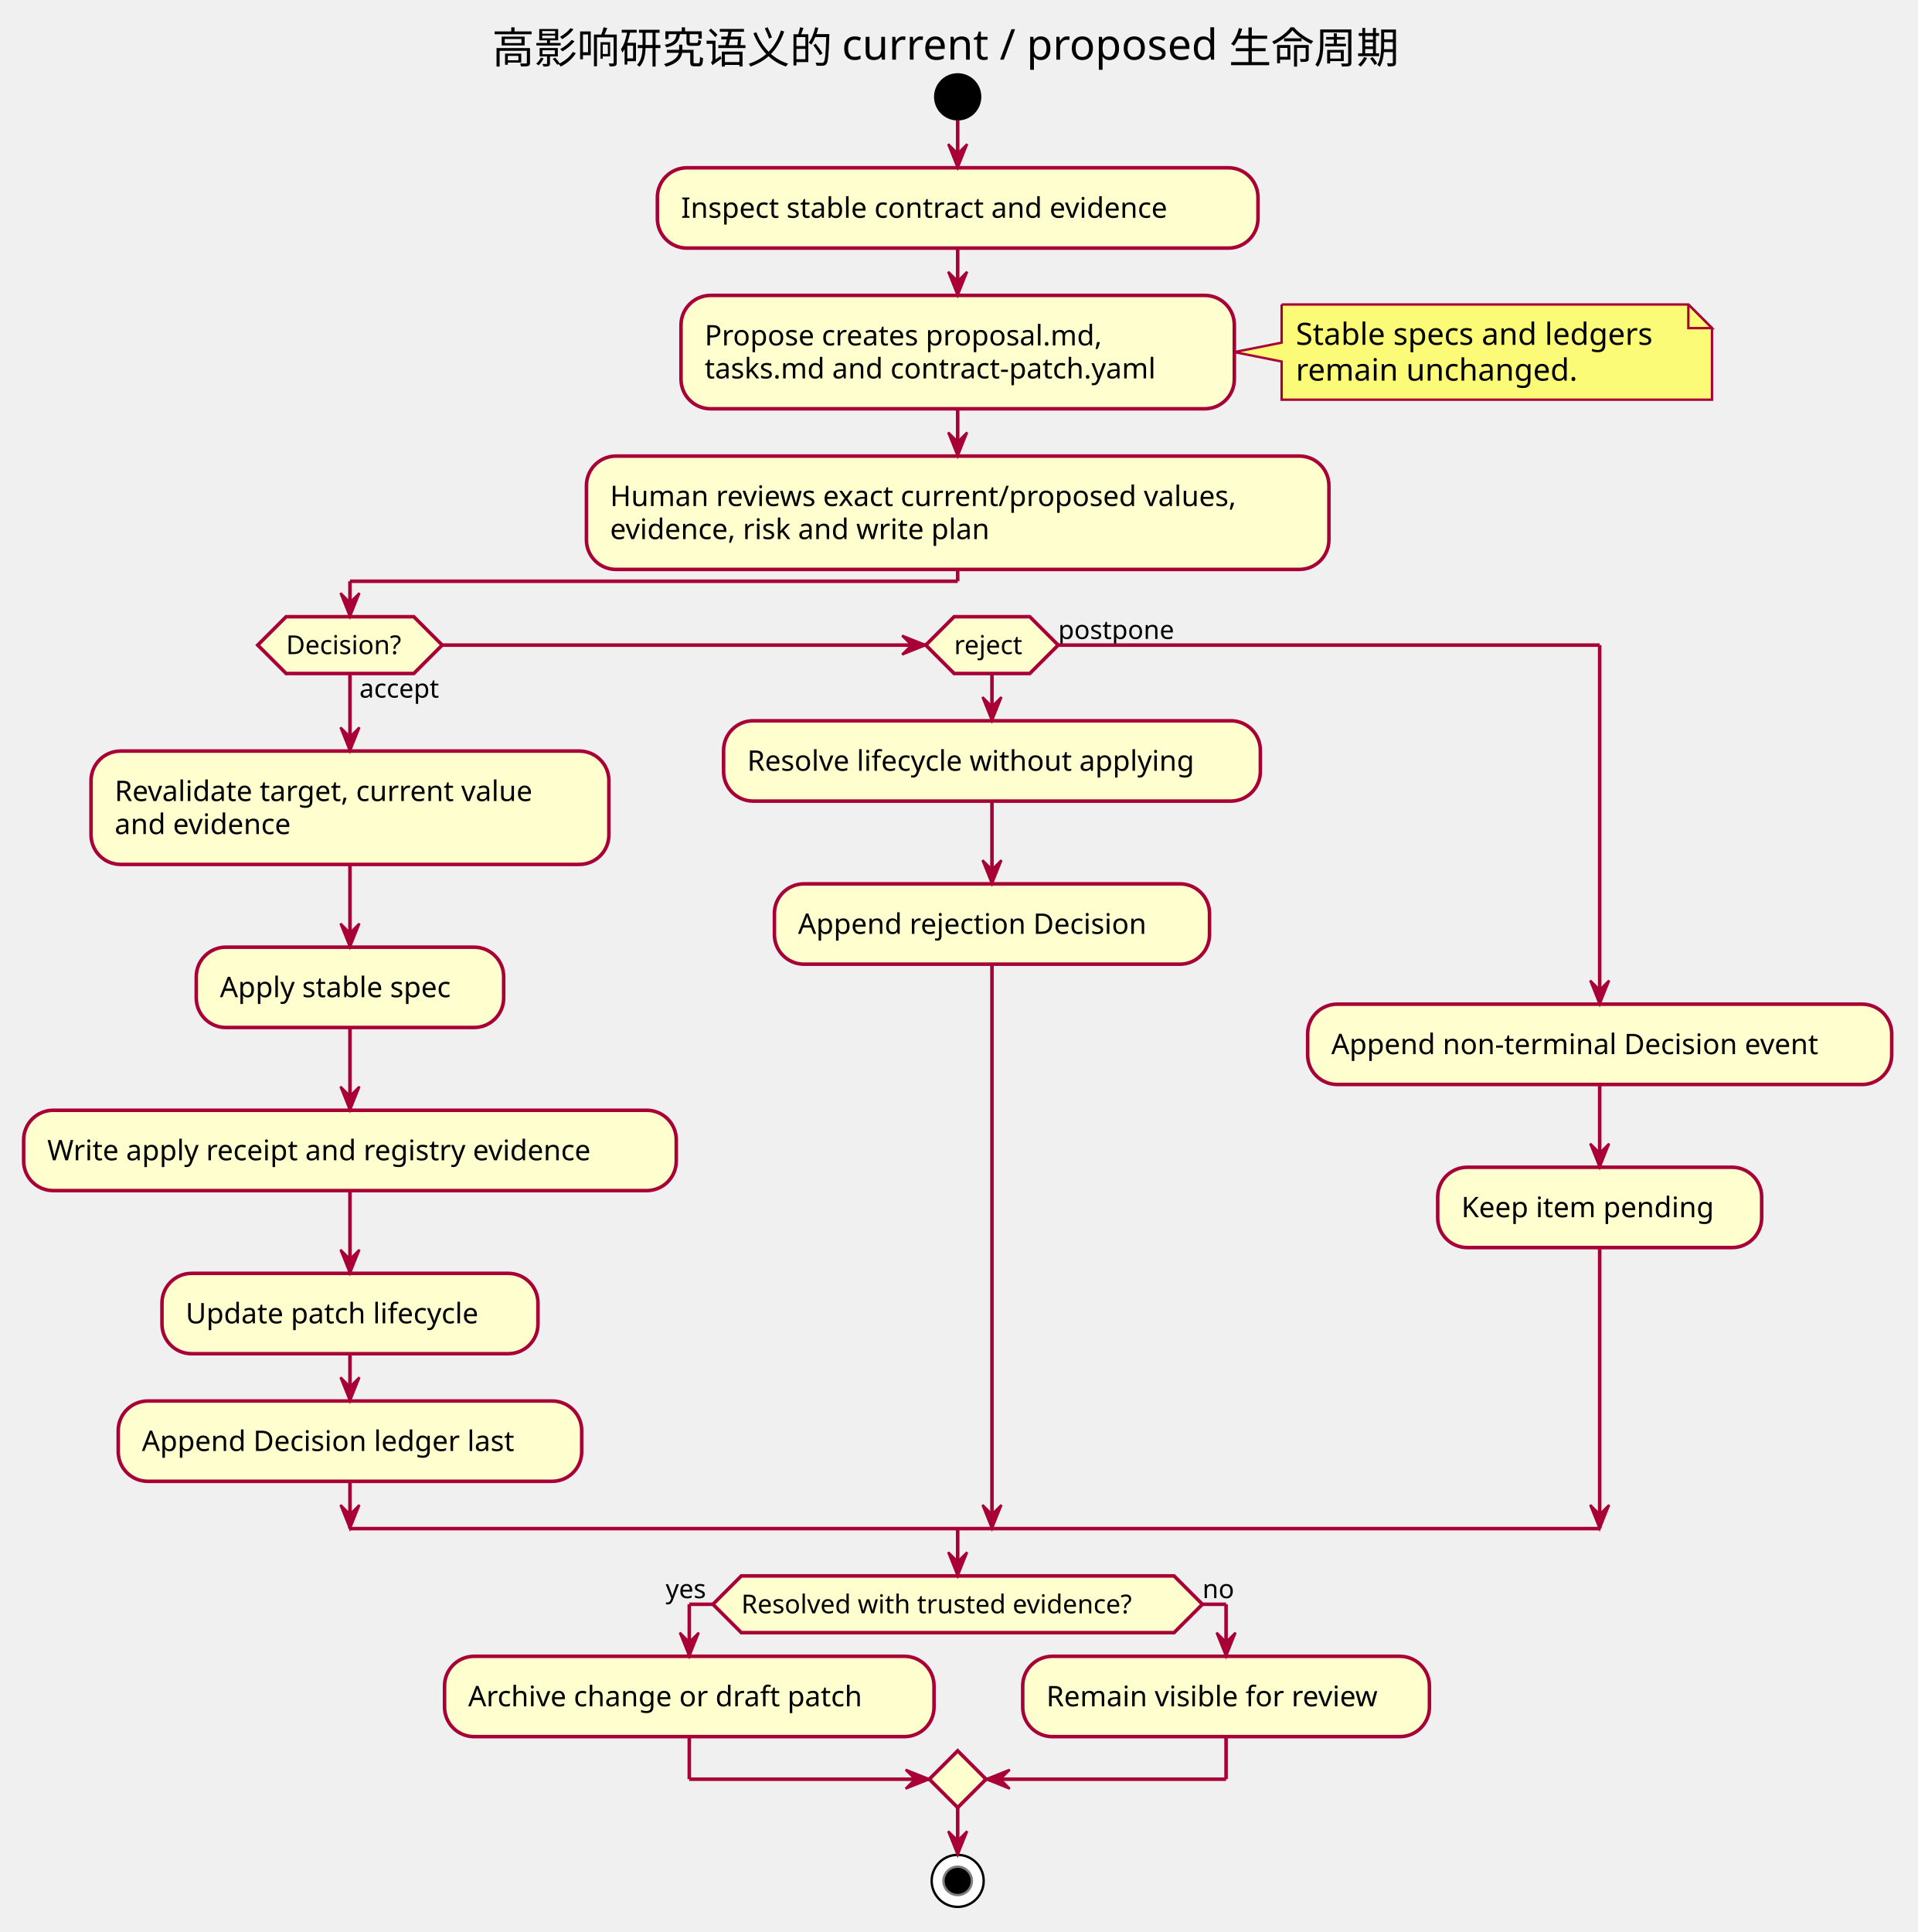
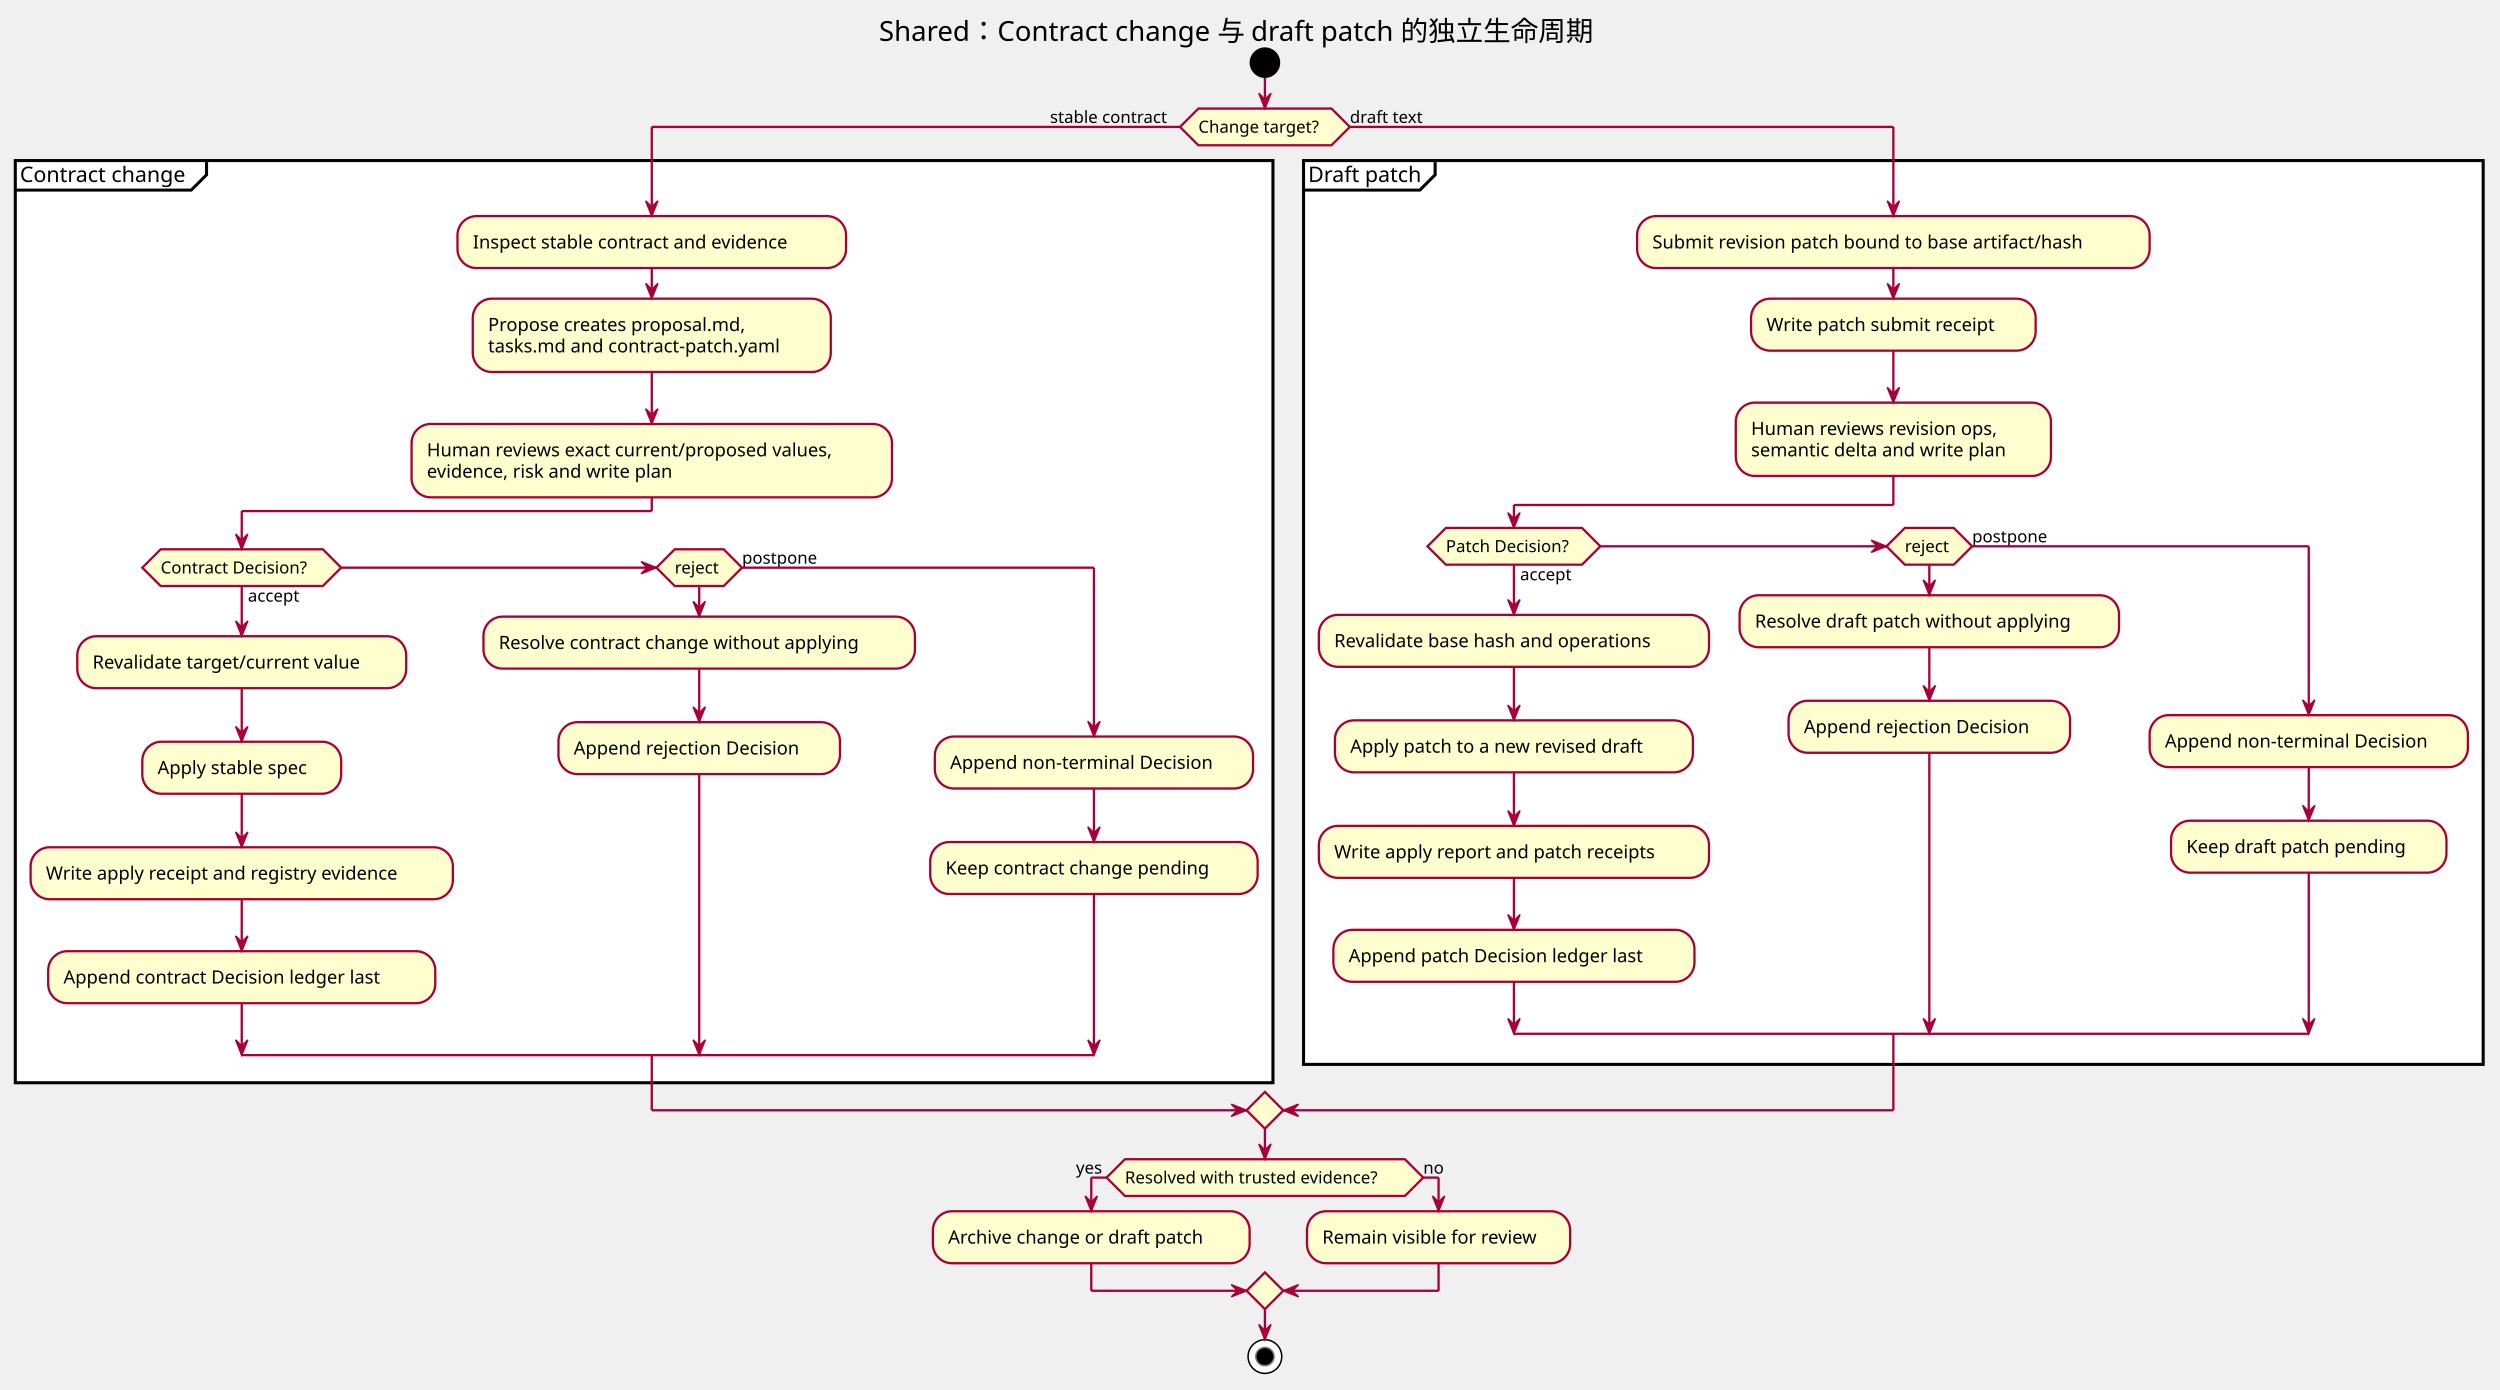
- <svg xmlns="http://www.w3.org/2000/svg" contentScriptType="application/ecmascript" contentStyleType="text/css" height="817px" preserveAspectRatio="none" style="width:811px;height:817px;" version="1.1" viewBox="0 0 811 817" width="811px" zoomAndPan="magnify">
+ <svg xmlns="http://www.w3.org/2000/svg" contentScriptType="application/ecmascript" contentStyleType="text/css" height="908px" preserveAspectRatio="none" style="width:1634px;height:908px;" version="1.1" viewBox="0 0 1634 908" width="1634px" zoomAndPan="magnify">
  <defs />
  <g>
-     <text fill="#000000" font-family="sans-serif" font-size="18" lengthAdjust="spacingAndGlyphs" textLength="393" x="208" y="26.708">高影响研究语义的 current / proposed 生命周期</text>
-     <ellipse cx="405" cy="40.953" fill="#000000" rx="10" ry="10" style="stroke: none; stroke-width: 1.0;" />
-     <rect fill="#FEFECE" height="33.969" rx="12.5" ry="12.5" style="stroke: #A80036; stroke-width: 1.5;" width="254" x="278" y="70.953" />
-     <text fill="#000000" font-family="sans-serif" font-size="12" lengthAdjust="spacingAndGlyphs" textLength="234" x="288" y="92.092">Inspect stable contract and evidence</text>
-     <path d="M542,128.758 L542,144.891 L522,148.891 L542,152.891 L542,169.023 A0,0 0 0 0 542,169.023 L724,169.023 A0,0 0 0 0 724,169.023 L724,138.758 L714,128.758 L542,128.758 A0,0 0 0 0 542,128.758 " fill="#FBFB77" style="stroke: #A80036; stroke-width: 1.0;" />
-     <path d="M714,128.758 L714,138.758 L724,138.758 L714,128.758 " fill="#FBFB77" style="stroke: #A80036; stroke-width: 1.0;" />
-     <text fill="#000000" font-family="sans-serif" font-size="13" lengthAdjust="spacingAndGlyphs" textLength="161" x="548" y="145.825">Stable specs and ledgers</text>
-     <text fill="#000000" font-family="sans-serif" font-size="13" lengthAdjust="spacingAndGlyphs" textLength="124" x="548" y="160.958">remain unchanged.</text>
-     <rect fill="#FEFECE" height="47.938" rx="12.5" ry="12.5" style="stroke: #A80036; stroke-width: 1.5;" width="234" x="288" y="124.922" />
-     <text fill="#000000" font-family="sans-serif" font-size="12" lengthAdjust="spacingAndGlyphs" textLength="190" x="298" y="146.06">Propose creates proposal.md,</text>
-     <text fill="#000000" font-family="sans-serif" font-size="12" lengthAdjust="spacingAndGlyphs" textLength="214" x="298" y="160.029">tasks.md and contract-patch.yaml</text>
-     <rect fill="#FEFECE" height="47.938" rx="12.5" ry="12.5" style="stroke: #A80036; stroke-width: 1.5;" width="314" x="248" y="192.859" />
-     <text fill="#000000" font-family="sans-serif" font-size="12" lengthAdjust="spacingAndGlyphs" textLength="294" x="258" y="213.998">Human reviews exact current/proposed values,</text>
-     <text fill="#000000" font-family="sans-serif" font-size="12" lengthAdjust="spacingAndGlyphs" textLength="179" x="258" y="227.967">evidence, risk and write plan</text>
-     <polygon fill="#FEFECE" points="121,260.797,175,260.797,187,272.797,175,284.797,121,284.797,109,272.797,121,260.797" style="stroke: #A80036; stroke-width: 1.5;" />
-     <text fill="#000000" font-family="sans-serif" font-size="11" lengthAdjust="spacingAndGlyphs" textLength="37" x="152" y="295.007">accept</text>
-     <text fill="#000000" font-family="sans-serif" font-size="11" lengthAdjust="spacingAndGlyphs" textLength="54" x="121" y="276.605">Decision?</text>
-     <rect fill="#FEFECE" height="47.938" rx="12.5" ry="12.5" style="stroke: #A80036; stroke-width: 1.5;" width="219" x="38.5" y="317.602" />
-     <text fill="#000000" font-family="sans-serif" font-size="12" lengthAdjust="spacingAndGlyphs" textLength="199" x="48.5" y="338.74">Revalidate target, current value</text>
-     <text fill="#000000" font-family="sans-serif" font-size="12" lengthAdjust="spacingAndGlyphs" textLength="84" x="48.5" y="352.709">and evidence</text>
-     <rect fill="#FEFECE" height="33.969" rx="12.5" ry="12.5" style="stroke: #A80036; stroke-width: 1.5;" width="130" x="83" y="400.539" />
-     <text fill="#000000" font-family="sans-serif" font-size="12" lengthAdjust="spacingAndGlyphs" textLength="110" x="93" y="421.678">Apply stable spec</text>
-     <rect fill="#FEFECE" height="33.969" rx="12.5" ry="12.5" style="stroke: #A80036; stroke-width: 1.5;" width="276" x="10" y="469.508" />
-     <text fill="#000000" font-family="sans-serif" font-size="12" lengthAdjust="spacingAndGlyphs" textLength="256" x="20" y="490.647">Write apply receipt and registry evidence</text>
-     <rect fill="#FEFECE" height="33.969" rx="12.5" ry="12.5" style="stroke: #A80036; stroke-width: 1.5;" width="159" x="68.5" y="538.477" />
-     <text fill="#000000" font-family="sans-serif" font-size="12" lengthAdjust="spacingAndGlyphs" textLength="139" x="78.5" y="559.615">Update patch lifecycle</text>
-     <rect fill="#FEFECE" height="33.969" rx="12.5" ry="12.5" style="stroke: #A80036; stroke-width: 1.5;" width="196" x="50" y="592.445" />
-     <text fill="#000000" font-family="sans-serif" font-size="12" lengthAdjust="spacingAndGlyphs" textLength="176" x="60" y="613.584">Append Decision ledger last</text>
-     <polygon fill="#FEFECE" points="403.5,260.797,435.5,260.797,447.5,272.797,435.5,284.797,403.5,284.797,391.5,272.797,403.5,260.797" style="stroke: #A80036; stroke-width: 1.5;" />
-     <text fill="#000000" font-family="sans-serif" font-size="11" lengthAdjust="spacingAndGlyphs" textLength="32" x="403.5" y="276.605">reject</text>
-     <text fill="#000000" font-family="sans-serif" font-size="11" lengthAdjust="spacingAndGlyphs" textLength="53" x="447.5" y="270.203">postpone</text>
-     <rect fill="#FEFECE" height="33.969" rx="12.5" ry="12.5" style="stroke: #A80036; stroke-width: 1.5;" width="227" x="306" y="304.797" />
-     <text fill="#000000" font-family="sans-serif" font-size="12" lengthAdjust="spacingAndGlyphs" textLength="207" x="316" y="325.935">Resolve lifecycle without applying</text>
-     <rect fill="#FEFECE" height="33.969" rx="12.5" ry="12.5" style="stroke: #A80036; stroke-width: 1.5;" width="184" x="327.5" y="373.766" />
-     <text fill="#000000" font-family="sans-serif" font-size="12" lengthAdjust="spacingAndGlyphs" textLength="164" x="337.5" y="394.904">Append rejection Decision</text>
-     <rect fill="#FEFECE" height="33.969" rx="12.5" ry="12.5" style="stroke: #A80036; stroke-width: 1.5;" width="247" x="553" y="424.637" />
-     <text fill="#000000" font-family="sans-serif" font-size="12" lengthAdjust="spacingAndGlyphs" textLength="227" x="563" y="445.775">Append non-terminal Decision event</text>
-     <rect fill="#FEFECE" height="33.969" rx="12.5" ry="12.5" style="stroke: #A80036; stroke-width: 1.5;" width="137" x="608" y="493.606" />
-     <text fill="#000000" font-family="sans-serif" font-size="12" lengthAdjust="spacingAndGlyphs" textLength="117" x="618" y="514.744">Keep item pending</text>
-     <polygon fill="#FEFECE" points="313.5,666.414,496.5,666.414,508.5,678.414,496.5,690.414,313.5,690.414,301.5,678.414,313.5,666.414" style="stroke: #A80036; stroke-width: 1.5;" />
-     <text fill="#000000" font-family="sans-serif" font-size="11" lengthAdjust="spacingAndGlyphs" textLength="183" x="313.5" y="682.222">Resolved with trusted evidence?</text>
-     <text fill="#000000" font-family="sans-serif" font-size="11" lengthAdjust="spacingAndGlyphs" textLength="20" x="281.5" y="675.82">yes</text>
-     <text fill="#000000" font-family="sans-serif" font-size="11" lengthAdjust="spacingAndGlyphs" textLength="14" x="508.5" y="675.82">no</text>
-     <rect fill="#FEFECE" height="33.969" rx="12.5" ry="12.5" style="stroke: #A80036; stroke-width: 1.5;" width="207" x="188" y="700.414" />
-     <text fill="#000000" font-family="sans-serif" font-size="12" lengthAdjust="spacingAndGlyphs" textLength="187" x="198" y="721.553">Archive change or draft patch</text>
-     <rect fill="#FEFECE" height="33.969" rx="12.5" ry="12.5" style="stroke: #A80036; stroke-width: 1.5;" width="172" x="432.5" y="700.414" />
-     <text fill="#000000" font-family="sans-serif" font-size="12" lengthAdjust="spacingAndGlyphs" textLength="152" x="442.5" y="721.553">Remain visible for review</text>
-     <polygon fill="#FEFECE" points="405,740.383,417,752.383,405,764.383,393,752.383,405,740.383" style="stroke: #A80036; stroke-width: 1.5;" />
-     <ellipse cx="405" cy="795.383" fill="#FFFFFF" rx="11" ry="11" style="stroke: #000000; stroke-width: 1.0;" />
-     <ellipse cx="405" cy="795.383" fill="#000000" rx="6" ry="6" style="stroke: #7F7F7F; stroke-width: 1.0;" />
-     <line style="stroke: #A80036; stroke-width: 1.5;" x1="405" x2="405" y1="50.953" y2="70.953" />
-     <polygon fill="#A80036" points="401,60.953,405,70.953,409,60.953,405,64.953" style="stroke: #A80036; stroke-width: 1.0;" />
-     <line style="stroke: #A80036; stroke-width: 1.5;" x1="405" x2="405" y1="104.922" y2="124.922" />
-     <polygon fill="#A80036" points="401,114.922,405,124.922,409,114.922,405,118.922" style="stroke: #A80036; stroke-width: 1.0;" />
-     <line style="stroke: #A80036; stroke-width: 1.5;" x1="405" x2="405" y1="172.859" y2="192.859" />
-     <polygon fill="#A80036" points="401,182.859,405,192.859,409,182.859,405,186.859" style="stroke: #A80036; stroke-width: 1.0;" />
-     <line style="stroke: #A80036; stroke-width: 1.5;" x1="148" x2="148" y1="365.539" y2="400.539" />
-     <polygon fill="#A80036" points="144,390.539,148,400.539,152,390.539,148,394.539" style="stroke: #A80036; stroke-width: 1.0;" />
-     <line style="stroke: #A80036; stroke-width: 1.5;" x1="148" x2="148" y1="434.508" y2="469.508" />
-     <polygon fill="#A80036" points="144,459.508,148,469.508,152,459.508,148,463.508" style="stroke: #A80036; stroke-width: 1.0;" />
-     <line style="stroke: #A80036; stroke-width: 1.5;" x1="148" x2="148" y1="503.477" y2="538.477" />
-     <polygon fill="#A80036" points="144,528.477,148,538.477,152,528.477,148,532.477" style="stroke: #A80036; stroke-width: 1.0;" />
-     <line style="stroke: #A80036; stroke-width: 1.5;" x1="148" x2="148" y1="572.445" y2="592.445" />
-     <polygon fill="#A80036" points="144,582.445,148,592.445,152,582.445,148,586.445" style="stroke: #A80036; stroke-width: 1.0;" />
-     <line style="stroke: #A80036; stroke-width: 1.5;" x1="419.5" x2="419.5" y1="338.766" y2="373.766" />
-     <polygon fill="#A80036" points="415.5,363.766,419.5,373.766,423.5,363.766,419.5,367.766" style="stroke: #A80036; stroke-width: 1.0;" />
-     <line style="stroke: #A80036; stroke-width: 1.5;" x1="676.5" x2="676.5" y1="458.606" y2="493.606" />
-     <polygon fill="#A80036" points="672.5,483.606,676.5,493.606,680.5,483.606,676.5,487.606" style="stroke: #A80036; stroke-width: 1.0;" />
-     <line style="stroke: #A80036; stroke-width: 1.5;" x1="148" x2="148" y1="284.797" y2="317.602" />
-     <polygon fill="#A80036" points="144,307.602,148,317.602,152,307.602,148,311.602" style="stroke: #A80036; stroke-width: 1.0;" />
-     <line style="stroke: #A80036; stroke-width: 1.5;" x1="148" x2="148" y1="626.414" y2="646.414" />
-     <polygon fill="#A80036" points="144,636.414,148,646.414,152,636.414,148,640.414" style="stroke: #A80036; stroke-width: 1.0;" />
-     <line style="stroke: #A80036; stroke-width: 1.5;" x1="419.5" x2="419.5" y1="284.797" y2="304.797" />
-     <polygon fill="#A80036" points="415.5,294.797,419.5,304.797,423.5,294.797,419.5,298.797" style="stroke: #A80036; stroke-width: 1.0;" />
-     <line style="stroke: #A80036; stroke-width: 1.5;" x1="419.5" x2="419.5" y1="407.734" y2="646.414" />
-     <polygon fill="#A80036" points="415.5,636.414,419.5,646.414,423.5,636.414,419.5,640.414" style="stroke: #A80036; stroke-width: 1.0;" />
-     <line style="stroke: #A80036; stroke-width: 1.5;" x1="187" x2="391.5" y1="272.797" y2="272.797" />
-     <polygon fill="#A80036" points="381.5,268.797,391.5,272.797,381.5,276.797,385.5,272.797" style="stroke: #A80036; stroke-width: 1.0;" />
-     <line style="stroke: #A80036; stroke-width: 1.5;" x1="405" x2="405" y1="240.797" y2="245.797" />
-     <line style="stroke: #A80036; stroke-width: 1.5;" x1="405" x2="148" y1="245.797" y2="245.797" />
-     <line style="stroke: #A80036; stroke-width: 1.5;" x1="148" x2="148" y1="245.797" y2="260.797" />
-     <polygon fill="#A80036" points="144,250.797,148,260.797,152,250.797,148,254.797" style="stroke: #A80036; stroke-width: 1.0;" />
-     <line style="stroke: #A80036; stroke-width: 1.5;" x1="447.5" x2="676.5" y1="272.797" y2="272.797" />
-     <line style="stroke: #A80036; stroke-width: 1.5;" x1="676.5" x2="676.5" y1="272.797" y2="424.637" />
-     <polygon fill="#A80036" points="672.5,414.637,676.5,424.637,680.5,414.637,676.5,418.637" style="stroke: #A80036; stroke-width: 1.0;" />
-     <line style="stroke: #A80036; stroke-width: 1.5;" x1="676.5" x2="676.5" y1="527.574" y2="646.414" />
-     <polygon fill="#A80036" points="672.5,636.414,676.5,646.414,680.5,636.414,676.5,640.414" style="stroke: #A80036; stroke-width: 1.0;" />
-     <line style="stroke: #A80036; stroke-width: 1.5;" x1="148" x2="676.5" y1="646.414" y2="646.414" />
-     <line style="stroke: #A80036; stroke-width: 1.5;" x1="301.5" x2="291.5" y1="678.414" y2="678.414" />
-     <line style="stroke: #A80036; stroke-width: 1.5;" x1="291.5" x2="291.5" y1="678.414" y2="700.414" />
-     <polygon fill="#A80036" points="287.5,690.414,291.5,700.414,295.5,690.414,291.5,694.414" style="stroke: #A80036; stroke-width: 1.0;" />
-     <line style="stroke: #A80036; stroke-width: 1.5;" x1="508.5" x2="518.5" y1="678.414" y2="678.414" />
-     <line style="stroke: #A80036; stroke-width: 1.5;" x1="518.5" x2="518.5" y1="678.414" y2="700.414" />
-     <polygon fill="#A80036" points="514.5,690.414,518.5,700.414,522.5,690.414,518.5,694.414" style="stroke: #A80036; stroke-width: 1.0;" />
-     <line style="stroke: #A80036; stroke-width: 1.5;" x1="291.5" x2="291.5" y1="734.383" y2="752.383" />
-     <line style="stroke: #A80036; stroke-width: 1.5;" x1="291.5" x2="393" y1="752.383" y2="752.383" />
-     <polygon fill="#A80036" points="383,748.383,393,752.383,383,756.383,387,752.383" style="stroke: #A80036; stroke-width: 1.0;" />
-     <line style="stroke: #A80036; stroke-width: 1.5;" x1="518.5" x2="518.5" y1="734.383" y2="752.383" />
-     <line style="stroke: #A80036; stroke-width: 1.5;" x1="518.5" x2="417" y1="752.383" y2="752.383" />
-     <polygon fill="#A80036" points="427,748.383,417,752.383,427,756.383,423,752.383" style="stroke: #A80036; stroke-width: 1.0;" />
-     <line style="stroke: #A80036; stroke-width: 1.5;" x1="405" x2="405" y1="646.414" y2="666.414" />
-     <polygon fill="#A80036" points="401,656.414,405,666.414,409,656.414,405,660.414" style="stroke: #A80036; stroke-width: 1.0;" />
-     <line style="stroke: #A80036; stroke-width: 1.5;" x1="405" x2="405" y1="764.383" y2="784.383" />
-     <polygon fill="#A80036" points="401,774.383,405,784.383,409,774.383,405,778.383" style="stroke: #A80036; stroke-width: 1.0;" />
+     <text fill="#000000" font-family="sans-serif" font-size="18" lengthAdjust="spacingAndGlyphs" textLength="483" x="574.5" y="26.708">Shared：Contract change 与 draft patch 的独立生命周期</text>
+     <ellipse cx="826.75" cy="40.953" fill="#000000" rx="10" ry="10" style="stroke: none; stroke-width: 1.0;" />
+     <polygon fill="#FEFECE" points="783.25,70.953,870.25,70.953,882.25,82.953,870.25,94.953,783.25,94.953,771.25,82.953,783.25,70.953" style="stroke: #A80036; stroke-width: 1.5;" />
+     <text fill="#000000" font-family="sans-serif" font-size="11" lengthAdjust="spacingAndGlyphs" textLength="87" x="783.25" y="86.761">Change target?</text>
+     <text fill="#000000" font-family="sans-serif" font-size="11" lengthAdjust="spacingAndGlyphs" textLength="85" x="686.25" y="80.359">stable contract</text>
+     <text fill="#000000" font-family="sans-serif" font-size="11" lengthAdjust="spacingAndGlyphs" textLength="52" x="882.25" y="80.359">draft text</text>
+     <rect fill="#FFFFFF" height="602.727" style="stroke: #000000; stroke-width: 2.0;" width="822" x="10" y="104.953" />
+     <path d="M135,105.953 L135,114.25 L125,124.25 L10,124.25 " fill="none" style="stroke: #000000; stroke-width: 2.0;" />
+     <text fill="#000000" font-family="sans-serif" font-size="14" lengthAdjust="spacingAndGlyphs" textLength="115" x="13" y="118.948">Contract change</text>
+     <rect fill="#FEFECE" height="33.969" rx="12.5" ry="12.5" style="stroke: #A80036; stroke-width: 1.5;" width="254" x="299" y="141.25" />
+     <text fill="#000000" font-family="sans-serif" font-size="12" lengthAdjust="spacingAndGlyphs" textLength="234" x="309" y="162.389">Inspect stable contract and evidence</text>
+     <rect fill="#FEFECE" height="47.938" rx="12.5" ry="12.5" style="stroke: #A80036; stroke-width: 1.5;" width="234" x="309" y="195.219" />
+     <text fill="#000000" font-family="sans-serif" font-size="12" lengthAdjust="spacingAndGlyphs" textLength="190" x="319" y="216.357">Propose creates proposal.md,</text>
+     <text fill="#000000" font-family="sans-serif" font-size="12" lengthAdjust="spacingAndGlyphs" textLength="214" x="319" y="230.326">tasks.md and contract-patch.yaml</text>
+     <rect fill="#FEFECE" height="47.938" rx="12.5" ry="12.5" style="stroke: #A80036; stroke-width: 1.5;" width="314" x="269" y="277.125" />
+     <text fill="#000000" font-family="sans-serif" font-size="12" lengthAdjust="spacingAndGlyphs" textLength="294" x="279" y="298.264">Human reviews exact current/proposed values,</text>
+     <text fill="#000000" font-family="sans-serif" font-size="12" lengthAdjust="spacingAndGlyphs" textLength="179" x="279" y="312.232">evidence, risk and write plan</text>
+     <polygon fill="#FEFECE" points="105,359.031,211,359.031,223,371.031,211,383.031,105,383.031,93,371.031,105,359.031" style="stroke: #A80036; stroke-width: 1.5;" />
+     <text fill="#000000" font-family="sans-serif" font-size="11" lengthAdjust="spacingAndGlyphs" textLength="37" x="162" y="393.242">accept</text>
+     <text fill="#000000" font-family="sans-serif" font-size="11" lengthAdjust="spacingAndGlyphs" textLength="106" x="105" y="374.839">Contract Decision?</text>
+     <rect fill="#FEFECE" height="33.969" rx="12.5" ry="12.5" style="stroke: #A80036; stroke-width: 1.5;" width="215" x="50.5" y="415.836" />
+     <text fill="#000000" font-family="sans-serif" font-size="12" lengthAdjust="spacingAndGlyphs" textLength="195" x="60.5" y="436.975">Revalidate target/current value</text>
+     <rect fill="#FEFECE" height="33.969" rx="12.5" ry="12.5" style="stroke: #A80036; stroke-width: 1.5;" width="130" x="93" y="484.805" />
+     <text fill="#000000" font-family="sans-serif" font-size="12" lengthAdjust="spacingAndGlyphs" textLength="110" x="103" y="505.943">Apply stable spec</text>
+     <rect fill="#FEFECE" height="33.969" rx="12.5" ry="12.5" style="stroke: #A80036; stroke-width: 1.5;" width="276" x="20" y="553.773" />
+     <text fill="#000000" font-family="sans-serif" font-size="12" lengthAdjust="spacingAndGlyphs" textLength="256" x="30" y="574.912">Write apply receipt and registry evidence</text>
+     <rect fill="#FEFECE" height="33.969" rx="12.5" ry="12.5" style="stroke: #A80036; stroke-width: 1.5;" width="253" x="31.5" y="621.711" />
+     <text fill="#000000" font-family="sans-serif" font-size="12" lengthAdjust="spacingAndGlyphs" textLength="233" x="41.5" y="642.85">Append contract Decision ledger last</text>
+     <polygon fill="#FEFECE" points="441,359.031,473,359.031,485,371.031,473,383.031,441,383.031,429,371.031,441,359.031" style="stroke: #A80036; stroke-width: 1.5;" />
+     <text fill="#000000" font-family="sans-serif" font-size="11" lengthAdjust="spacingAndGlyphs" textLength="32" x="441" y="374.839">reject</text>
+     <text fill="#000000" font-family="sans-serif" font-size="11" lengthAdjust="spacingAndGlyphs" textLength="53" x="485" y="368.437">postpone</text>
+     <rect fill="#FEFECE" height="33.969" rx="12.5" ry="12.5" style="stroke: #A80036; stroke-width: 1.5;" width="282" x="316" y="403.031" />
+     <text fill="#000000" font-family="sans-serif" font-size="12" lengthAdjust="spacingAndGlyphs" textLength="262" x="326" y="424.17">Resolve contract change without applying</text>
+     <rect fill="#FEFECE" height="33.969" rx="12.5" ry="12.5" style="stroke: #A80036; stroke-width: 1.5;" width="184" x="365" y="472" />
+     <text fill="#000000" font-family="sans-serif" font-size="12" lengthAdjust="spacingAndGlyphs" textLength="164" x="375" y="493.139">Append rejection Decision</text>
+     <rect fill="#FEFECE" height="33.969" rx="12.5" ry="12.5" style="stroke: #A80036; stroke-width: 1.5;" width="208" x="611" y="481.402" />
+     <text fill="#000000" font-family="sans-serif" font-size="12" lengthAdjust="spacingAndGlyphs" textLength="188" x="621" y="502.541">Append non-terminal Decision</text>
+     <rect fill="#FEFECE" height="33.969" rx="12.5" ry="12.5" style="stroke: #A80036; stroke-width: 1.5;" width="214" x="608" y="550.371" />
+     <text fill="#000000" font-family="sans-serif" font-size="12" lengthAdjust="spacingAndGlyphs" textLength="194" x="618" y="571.51">Keep contract change pending</text>
+     <rect fill="#FFFFFF" height="590.727" style="stroke: #000000; stroke-width: 2.0;" width="771" x="852" y="104.953" />
+     <path d="M938,105.953 L938,114.25 L928,124.25 L852,124.25 " fill="none" style="stroke: #000000; stroke-width: 2.0;" />
+     <text fill="#000000" font-family="sans-serif" font-size="14" lengthAdjust="spacingAndGlyphs" textLength="76" x="855" y="118.948">Draft patch</text>
+     <rect fill="#FEFECE" height="33.969" rx="12.5" ry="12.5" style="stroke: #A80036; stroke-width: 1.5;" width="335" x="1070" y="141.25" />
+     <text fill="#000000" font-family="sans-serif" font-size="12" lengthAdjust="spacingAndGlyphs" textLength="315" x="1080" y="162.389">Submit revision patch bound to base artifact/hash</text>
+     <rect fill="#FEFECE" height="33.969" rx="12.5" ry="12.5" style="stroke: #A80036; stroke-width: 1.5;" width="186" x="1144.5" y="195.219" />
+     <text fill="#000000" font-family="sans-serif" font-size="12" lengthAdjust="spacingAndGlyphs" textLength="166" x="1154.5" y="216.357">Write patch submit receipt</text>
+     <rect fill="#FEFECE" height="47.938" rx="12.5" ry="12.5" style="stroke: #A80036; stroke-width: 1.5;" width="206" x="1134.5" y="263.156" />
+     <text fill="#000000" font-family="sans-serif" font-size="12" lengthAdjust="spacingAndGlyphs" textLength="177" x="1144.5" y="284.295">Human reviews revision ops,</text>
+     <text fill="#000000" font-family="sans-serif" font-size="12" lengthAdjust="spacingAndGlyphs" textLength="186" x="1144.5" y="298.264">semantic delta and write plan</text>
+     <polygon fill="#FEFECE" points="945,345.062,1034,345.062,1046,357.062,1034,369.062,945,369.062,933,357.062,945,345.062" style="stroke: #A80036; stroke-width: 1.5;" />
+     <text fill="#000000" font-family="sans-serif" font-size="11" lengthAdjust="spacingAndGlyphs" textLength="37" x="993.5" y="379.273">accept</text>
+     <text fill="#000000" font-family="sans-serif" font-size="11" lengthAdjust="spacingAndGlyphs" textLength="89" x="945" y="360.871">Patch Decision?</text>
+     <rect fill="#FEFECE" height="33.969" rx="12.5" ry="12.5" style="stroke: #A80036; stroke-width: 1.5;" width="255" x="862" y="401.867" />
+     <text fill="#000000" font-family="sans-serif" font-size="12" lengthAdjust="spacingAndGlyphs" textLength="235" x="872" y="423.006">Revalidate base hash and operations</text>
+     <rect fill="#FEFECE" height="33.969" rx="12.5" ry="12.5" style="stroke: #A80036; stroke-width: 1.5;" width="234" x="872.5" y="470.836" />
+     <text fill="#000000" font-family="sans-serif" font-size="12" lengthAdjust="spacingAndGlyphs" textLength="214" x="882.5" y="491.975">Apply patch to a new revised draft</text>
+     <rect fill="#FEFECE" height="33.969" rx="12.5" ry="12.5" style="stroke: #A80036; stroke-width: 1.5;" width="255" x="862" y="539.805" />
+     <text fill="#000000" font-family="sans-serif" font-size="12" lengthAdjust="spacingAndGlyphs" textLength="235" x="872" y="560.943">Write apply report and patch receipts</text>
+     <rect fill="#FEFECE" height="33.969" rx="12.5" ry="12.5" style="stroke: #A80036; stroke-width: 1.5;" width="236" x="871.5" y="607.742" />
+     <text fill="#000000" font-family="sans-serif" font-size="12" lengthAdjust="spacingAndGlyphs" textLength="216" x="881.5" y="628.881">Append patch Decision ledger last</text>
+     <polygon fill="#FEFECE" points="1245,345.062,1277,345.062,1289,357.062,1277,369.062,1245,369.062,1233,357.062,1245,345.062" style="stroke: #A80036; stroke-width: 1.5;" />
+     <text fill="#000000" font-family="sans-serif" font-size="11" lengthAdjust="spacingAndGlyphs" textLength="32" x="1245" y="360.871">reject</text>
+     <text fill="#000000" font-family="sans-serif" font-size="11" lengthAdjust="spacingAndGlyphs" textLength="53" x="1289" y="354.468">postpone</text>
+     <rect fill="#FEFECE" height="33.969" rx="12.5" ry="12.5" style="stroke: #A80036; stroke-width: 1.5;" width="248" x="1137" y="389.062" />
+     <text fill="#000000" font-family="sans-serif" font-size="12" lengthAdjust="spacingAndGlyphs" textLength="228" x="1147" y="410.201">Resolve draft patch without applying</text>
+     <rect fill="#FEFECE" height="33.969" rx="12.5" ry="12.5" style="stroke: #A80036; stroke-width: 1.5;" width="184" x="1169" y="458.031" />
+     <text fill="#000000" font-family="sans-serif" font-size="12" lengthAdjust="spacingAndGlyphs" textLength="164" x="1179" y="479.17">Append rejection Decision</text>
+     <rect fill="#FEFECE" height="33.969" rx="12.5" ry="12.5" style="stroke: #A80036; stroke-width: 1.5;" width="208" x="1405" y="467.434" />
+     <text fill="#000000" font-family="sans-serif" font-size="12" lengthAdjust="spacingAndGlyphs" textLength="188" x="1415" y="488.572">Append non-terminal Decision</text>
+     <rect fill="#FEFECE" height="33.969" rx="12.5" ry="12.5" style="stroke: #A80036; stroke-width: 1.5;" width="180" x="1419" y="536.402" />
+     <text fill="#000000" font-family="sans-serif" font-size="12" lengthAdjust="spacingAndGlyphs" textLength="160" x="1429" y="557.541">Keep draft patch pending</text>
+     <polygon fill="#FEFECE" points="826.75,713.68,838.75,725.68,826.75,737.68,814.75,725.68,826.75,713.68" style="stroke: #A80036; stroke-width: 1.5;" />
+     <polygon fill="#FEFECE" points="735.25,757.68,918.25,757.68,930.25,769.68,918.25,781.68,735.25,781.68,723.25,769.68,735.25,757.68" style="stroke: #A80036; stroke-width: 1.5;" />
+     <text fill="#000000" font-family="sans-serif" font-size="11" lengthAdjust="spacingAndGlyphs" textLength="183" x="735.25" y="773.488">Resolved with trusted evidence?</text>
+     <text fill="#000000" font-family="sans-serif" font-size="11" lengthAdjust="spacingAndGlyphs" textLength="20" x="703.25" y="767.085">yes</text>
+     <text fill="#000000" font-family="sans-serif" font-size="11" lengthAdjust="spacingAndGlyphs" textLength="14" x="930.25" y="767.085">no</text>
+     <rect fill="#FEFECE" height="33.969" rx="12.5" ry="12.5" style="stroke: #A80036; stroke-width: 1.5;" width="207" x="609.75" y="791.68" />
+     <text fill="#000000" font-family="sans-serif" font-size="12" lengthAdjust="spacingAndGlyphs" textLength="187" x="619.75" y="812.818">Archive change or draft patch</text>
+     <rect fill="#FEFECE" height="33.969" rx="12.5" ry="12.5" style="stroke: #A80036; stroke-width: 1.5;" width="172" x="854.25" y="791.68" />
+     <text fill="#000000" font-family="sans-serif" font-size="12" lengthAdjust="spacingAndGlyphs" textLength="152" x="864.25" y="812.818">Remain visible for review</text>
+     <polygon fill="#FEFECE" points="826.75,831.648,838.75,843.648,826.75,855.648,814.75,843.648,826.75,831.648" style="stroke: #A80036; stroke-width: 1.5;" />
+     <ellipse cx="826.75" cy="886.648" fill="#FFFFFF" rx="11" ry="11" style="stroke: #000000; stroke-width: 1.0;" />
+     <ellipse cx="826.75" cy="886.648" fill="#000000" rx="6" ry="6" style="stroke: #7F7F7F; stroke-width: 1.0;" />
+     <line style="stroke: #A80036; stroke-width: 1.5;" x1="426" x2="426" y1="175.219" y2="195.219" />
+     <polygon fill="#A80036" points="422,185.219,426,195.219,430,185.219,426,189.219" style="stroke: #A80036; stroke-width: 1.0;" />
+     <line style="stroke: #A80036; stroke-width: 1.5;" x1="426" x2="426" y1="243.156" y2="277.125" />
+     <polygon fill="#A80036" points="422,267.125,426,277.125,430,267.125,426,271.125" style="stroke: #A80036; stroke-width: 1.0;" />
+     <line style="stroke: #A80036; stroke-width: 1.5;" x1="158" x2="158" y1="449.805" y2="484.805" />
+     <polygon fill="#A80036" points="154,474.805,158,484.805,162,474.805,158,478.805" style="stroke: #A80036; stroke-width: 1.0;" />
+     <line style="stroke: #A80036; stroke-width: 1.5;" x1="158" x2="158" y1="518.773" y2="553.773" />
+     <polygon fill="#A80036" points="154,543.773,158,553.773,162,543.773,158,547.773" style="stroke: #A80036; stroke-width: 1.0;" />
+     <line style="stroke: #A80036; stroke-width: 1.5;" x1="158" x2="158" y1="587.742" y2="621.711" />
+     <polygon fill="#A80036" points="154,611.711,158,621.711,162,611.711,158,615.711" style="stroke: #A80036; stroke-width: 1.0;" />
+     <line style="stroke: #A80036; stroke-width: 1.5;" x1="457" x2="457" y1="437" y2="472" />
+     <polygon fill="#A80036" points="453,462,457,472,461,462,457,466" style="stroke: #A80036; stroke-width: 1.0;" />
+     <line style="stroke: #A80036; stroke-width: 1.5;" x1="715" x2="715" y1="515.371" y2="550.371" />
+     <polygon fill="#A80036" points="711,540.371,715,550.371,719,540.371,715,544.371" style="stroke: #A80036; stroke-width: 1.0;" />
+     <line style="stroke: #A80036; stroke-width: 1.5;" x1="158" x2="158" y1="383.031" y2="415.836" />
+     <polygon fill="#A80036" points="154,405.836,158,415.836,162,405.836,158,409.836" style="stroke: #A80036; stroke-width: 1.0;" />
+     <line style="stroke: #A80036; stroke-width: 1.5;" x1="158" x2="158" y1="655.68" y2="689.648" />
+     <polygon fill="#A80036" points="154,679.648,158,689.648,162,679.648,158,683.648" style="stroke: #A80036; stroke-width: 1.0;" />
+     <line style="stroke: #A80036; stroke-width: 1.5;" x1="457" x2="457" y1="383.031" y2="403.031" />
+     <polygon fill="#A80036" points="453,393.031,457,403.031,461,393.031,457,397.031" style="stroke: #A80036; stroke-width: 1.0;" />
+     <line style="stroke: #A80036; stroke-width: 1.5;" x1="457" x2="457" y1="505.969" y2="689.648" />
+     <polygon fill="#A80036" points="453,679.648,457,689.648,461,679.648,457,683.648" style="stroke: #A80036; stroke-width: 1.0;" />
+     <line style="stroke: #A80036; stroke-width: 1.5;" x1="223" x2="429" y1="371.031" y2="371.031" />
+     <polygon fill="#A80036" points="419,367.031,429,371.031,419,375.031,423,371.031" style="stroke: #A80036; stroke-width: 1.0;" />
+     <line style="stroke: #A80036; stroke-width: 1.5;" x1="426" x2="426" y1="325.062" y2="334.031" />
+     <line style="stroke: #A80036; stroke-width: 1.5;" x1="426" x2="158" y1="334.031" y2="334.031" />
+     <line style="stroke: #A80036; stroke-width: 1.5;" x1="158" x2="158" y1="334.031" y2="359.031" />
+     <polygon fill="#A80036" points="154,349.031,158,359.031,162,349.031,158,353.031" style="stroke: #A80036; stroke-width: 1.0;" />
+     <line style="stroke: #A80036; stroke-width: 1.5;" x1="485" x2="715" y1="371.031" y2="371.031" />
+     <line style="stroke: #A80036; stroke-width: 1.5;" x1="715" x2="715" y1="371.031" y2="481.402" />
+     <polygon fill="#A80036" points="711,471.402,715,481.402,719,471.402,715,475.402" style="stroke: #A80036; stroke-width: 1.0;" />
+     <line style="stroke: #A80036; stroke-width: 1.5;" x1="715" x2="715" y1="584.34" y2="689.648" />
+     <polygon fill="#A80036" points="711,679.648,715,689.648,719,679.648,715,683.648" style="stroke: #A80036; stroke-width: 1.0;" />
+     <line style="stroke: #A80036; stroke-width: 1.5;" x1="158" x2="715" y1="689.648" y2="689.648" />
+     <line style="stroke: #A80036; stroke-width: 1.5;" x1="1237.5" x2="1237.5" y1="175.219" y2="195.219" />
+     <polygon fill="#A80036" points="1233.5,185.219,1237.5,195.219,1241.5,185.219,1237.5,189.219" style="stroke: #A80036; stroke-width: 1.0;" />
+     <line style="stroke: #A80036; stroke-width: 1.5;" x1="1237.5" x2="1237.5" y1="229.188" y2="263.156" />
+     <polygon fill="#A80036" points="1233.5,253.156,1237.5,263.156,1241.5,253.156,1237.5,257.156" style="stroke: #A80036; stroke-width: 1.0;" />
+     <line style="stroke: #A80036; stroke-width: 1.5;" x1="989.5" x2="989.5" y1="435.836" y2="470.836" />
+     <polygon fill="#A80036" points="985.5,460.836,989.5,470.836,993.5,460.836,989.5,464.836" style="stroke: #A80036; stroke-width: 1.0;" />
+     <line style="stroke: #A80036; stroke-width: 1.5;" x1="989.5" x2="989.5" y1="504.805" y2="539.805" />
+     <polygon fill="#A80036" points="985.5,529.805,989.5,539.805,993.5,529.805,989.5,533.805" style="stroke: #A80036; stroke-width: 1.0;" />
+     <line style="stroke: #A80036; stroke-width: 1.5;" x1="989.5" x2="989.5" y1="573.773" y2="607.742" />
+     <polygon fill="#A80036" points="985.5,597.742,989.5,607.742,993.5,597.742,989.5,601.742" style="stroke: #A80036; stroke-width: 1.0;" />
+     <line style="stroke: #A80036; stroke-width: 1.5;" x1="1261" x2="1261" y1="423.031" y2="458.031" />
+     <polygon fill="#A80036" points="1257,448.031,1261,458.031,1265,448.031,1261,452.031" style="stroke: #A80036; stroke-width: 1.0;" />
+     <line style="stroke: #A80036; stroke-width: 1.5;" x1="1509" x2="1509" y1="501.402" y2="536.402" />
+     <polygon fill="#A80036" points="1505,526.402,1509,536.402,1513,526.402,1509,530.402" style="stroke: #A80036; stroke-width: 1.0;" />
+     <line style="stroke: #A80036; stroke-width: 1.5;" x1="989.5" x2="989.5" y1="369.062" y2="401.867" />
+     <polygon fill="#A80036" points="985.5,391.867,989.5,401.867,993.5,391.867,989.5,395.867" style="stroke: #A80036; stroke-width: 1.0;" />
+     <line style="stroke: #A80036; stroke-width: 1.5;" x1="989.5" x2="989.5" y1="641.711" y2="675.68" />
+     <polygon fill="#A80036" points="985.5,665.68,989.5,675.68,993.5,665.68,989.5,669.68" style="stroke: #A80036; stroke-width: 1.0;" />
+     <line style="stroke: #A80036; stroke-width: 1.5;" x1="1261" x2="1261" y1="369.062" y2="389.062" />
+     <polygon fill="#A80036" points="1257,379.062,1261,389.062,1265,379.062,1261,383.062" style="stroke: #A80036; stroke-width: 1.0;" />
+     <line style="stroke: #A80036; stroke-width: 1.5;" x1="1261" x2="1261" y1="492" y2="675.68" />
+     <polygon fill="#A80036" points="1257,665.68,1261,675.68,1265,665.68,1261,669.68" style="stroke: #A80036; stroke-width: 1.0;" />
+     <line style="stroke: #A80036; stroke-width: 1.5;" x1="1046" x2="1233" y1="357.062" y2="357.062" />
+     <polygon fill="#A80036" points="1223,353.062,1233,357.062,1223,361.062,1227,357.062" style="stroke: #A80036; stroke-width: 1.0;" />
+     <line style="stroke: #A80036; stroke-width: 1.5;" x1="1237.5" x2="1237.5" y1="311.094" y2="330.062" />
+     <line style="stroke: #A80036; stroke-width: 1.5;" x1="1237.5" x2="989.5" y1="330.062" y2="330.062" />
+     <line style="stroke: #A80036; stroke-width: 1.5;" x1="989.5" x2="989.5" y1="330.062" y2="345.062" />
+     <polygon fill="#A80036" points="985.5,335.062,989.5,345.062,993.5,335.062,989.5,339.062" style="stroke: #A80036; stroke-width: 1.0;" />
+     <line style="stroke: #A80036; stroke-width: 1.5;" x1="1289" x2="1509" y1="357.062" y2="357.062" />
+     <line style="stroke: #A80036; stroke-width: 1.5;" x1="1509" x2="1509" y1="357.062" y2="467.434" />
+     <polygon fill="#A80036" points="1505,457.434,1509,467.434,1513,457.434,1509,461.434" style="stroke: #A80036; stroke-width: 1.0;" />
+     <line style="stroke: #A80036; stroke-width: 1.5;" x1="1509" x2="1509" y1="570.371" y2="675.68" />
+     <polygon fill="#A80036" points="1505,665.68,1509,675.68,1513,665.68,1509,669.68" style="stroke: #A80036; stroke-width: 1.0;" />
+     <line style="stroke: #A80036; stroke-width: 1.5;" x1="989.5" x2="1509" y1="675.68" y2="675.68" />
+     <line style="stroke: #A80036; stroke-width: 1.5;" x1="771.25" x2="426" y1="82.953" y2="82.953" />
+     <line style="stroke: #A80036; stroke-width: 1.5;" x1="426" x2="426" y1="82.953" y2="141.25" />
+     <polygon fill="#A80036" points="422,131.25,426,141.25,430,131.25,426,135.25" style="stroke: #A80036; stroke-width: 1.0;" />
+     <line style="stroke: #A80036; stroke-width: 1.5;" x1="882.25" x2="1237.5" y1="82.953" y2="82.953" />
+     <line style="stroke: #A80036; stroke-width: 1.5;" x1="1237.5" x2="1237.5" y1="82.953" y2="141.25" />
+     <polygon fill="#A80036" points="1233.5,131.25,1237.5,141.25,1241.5,131.25,1237.5,135.25" style="stroke: #A80036; stroke-width: 1.0;" />
+     <line style="stroke: #A80036; stroke-width: 1.5;" x1="426" x2="426" y1="689.648" y2="725.68" />
+     <line style="stroke: #A80036; stroke-width: 1.5;" x1="426" x2="814.75" y1="725.68" y2="725.68" />
+     <polygon fill="#A80036" points="804.75,721.68,814.75,725.68,804.75,729.68,808.75,725.68" style="stroke: #A80036; stroke-width: 1.0;" />
+     <line style="stroke: #A80036; stroke-width: 1.5;" x1="1237.5" x2="1237.5" y1="675.68" y2="725.68" />
+     <line style="stroke: #A80036; stroke-width: 1.5;" x1="1237.5" x2="838.75" y1="725.68" y2="725.68" />
+     <polygon fill="#A80036" points="848.75,721.68,838.75,725.68,848.75,729.68,844.75,725.68" style="stroke: #A80036; stroke-width: 1.0;" />
+     <line style="stroke: #A80036; stroke-width: 1.5;" x1="826.75" x2="826.75" y1="50.953" y2="70.953" />
+     <polygon fill="#A80036" points="822.75,60.953,826.75,70.953,830.75,60.953,826.75,64.953" style="stroke: #A80036; stroke-width: 1.0;" />
+     <line style="stroke: #A80036; stroke-width: 1.5;" x1="723.25" x2="713.25" y1="769.68" y2="769.68" />
+     <line style="stroke: #A80036; stroke-width: 1.5;" x1="713.25" x2="713.25" y1="769.68" y2="791.68" />
+     <polygon fill="#A80036" points="709.25,781.68,713.25,791.68,717.25,781.68,713.25,785.68" style="stroke: #A80036; stroke-width: 1.0;" />
+     <line style="stroke: #A80036; stroke-width: 1.5;" x1="930.25" x2="940.25" y1="769.68" y2="769.68" />
+     <line style="stroke: #A80036; stroke-width: 1.5;" x1="940.25" x2="940.25" y1="769.68" y2="791.68" />
+     <polygon fill="#A80036" points="936.25,781.68,940.25,791.68,944.25,781.68,940.25,785.68" style="stroke: #A80036; stroke-width: 1.0;" />
+     <line style="stroke: #A80036; stroke-width: 1.5;" x1="713.25" x2="713.25" y1="825.648" y2="843.648" />
+     <line style="stroke: #A80036; stroke-width: 1.5;" x1="713.25" x2="814.75" y1="843.648" y2="843.648" />
+     <polygon fill="#A80036" points="804.75,839.648,814.75,843.648,804.75,847.648,808.75,843.648" style="stroke: #A80036; stroke-width: 1.0;" />
+     <line style="stroke: #A80036; stroke-width: 1.5;" x1="940.25" x2="940.25" y1="825.648" y2="843.648" />
+     <line style="stroke: #A80036; stroke-width: 1.5;" x1="940.25" x2="838.75" y1="843.648" y2="843.648" />
+     <polygon fill="#A80036" points="848.75,839.648,838.75,843.648,848.75,847.648,844.75,843.648" style="stroke: #A80036; stroke-width: 1.0;" />
+     <line style="stroke: #A80036; stroke-width: 1.5;" x1="826.75" x2="826.75" y1="737.68" y2="757.68" />
+     <polygon fill="#A80036" points="822.75,747.68,826.75,757.68,830.75,747.68,826.75,751.68" style="stroke: #A80036; stroke-width: 1.0;" />
+     <line style="stroke: #A80036; stroke-width: 1.5;" x1="826.75" x2="826.75" y1="855.648" y2="875.648" />
+     <polygon fill="#A80036" points="822.75,865.648,826.75,875.648,830.75,865.648,826.75,869.648" style="stroke: #A80036; stroke-width: 1.0;" />
  </g>
</svg>
